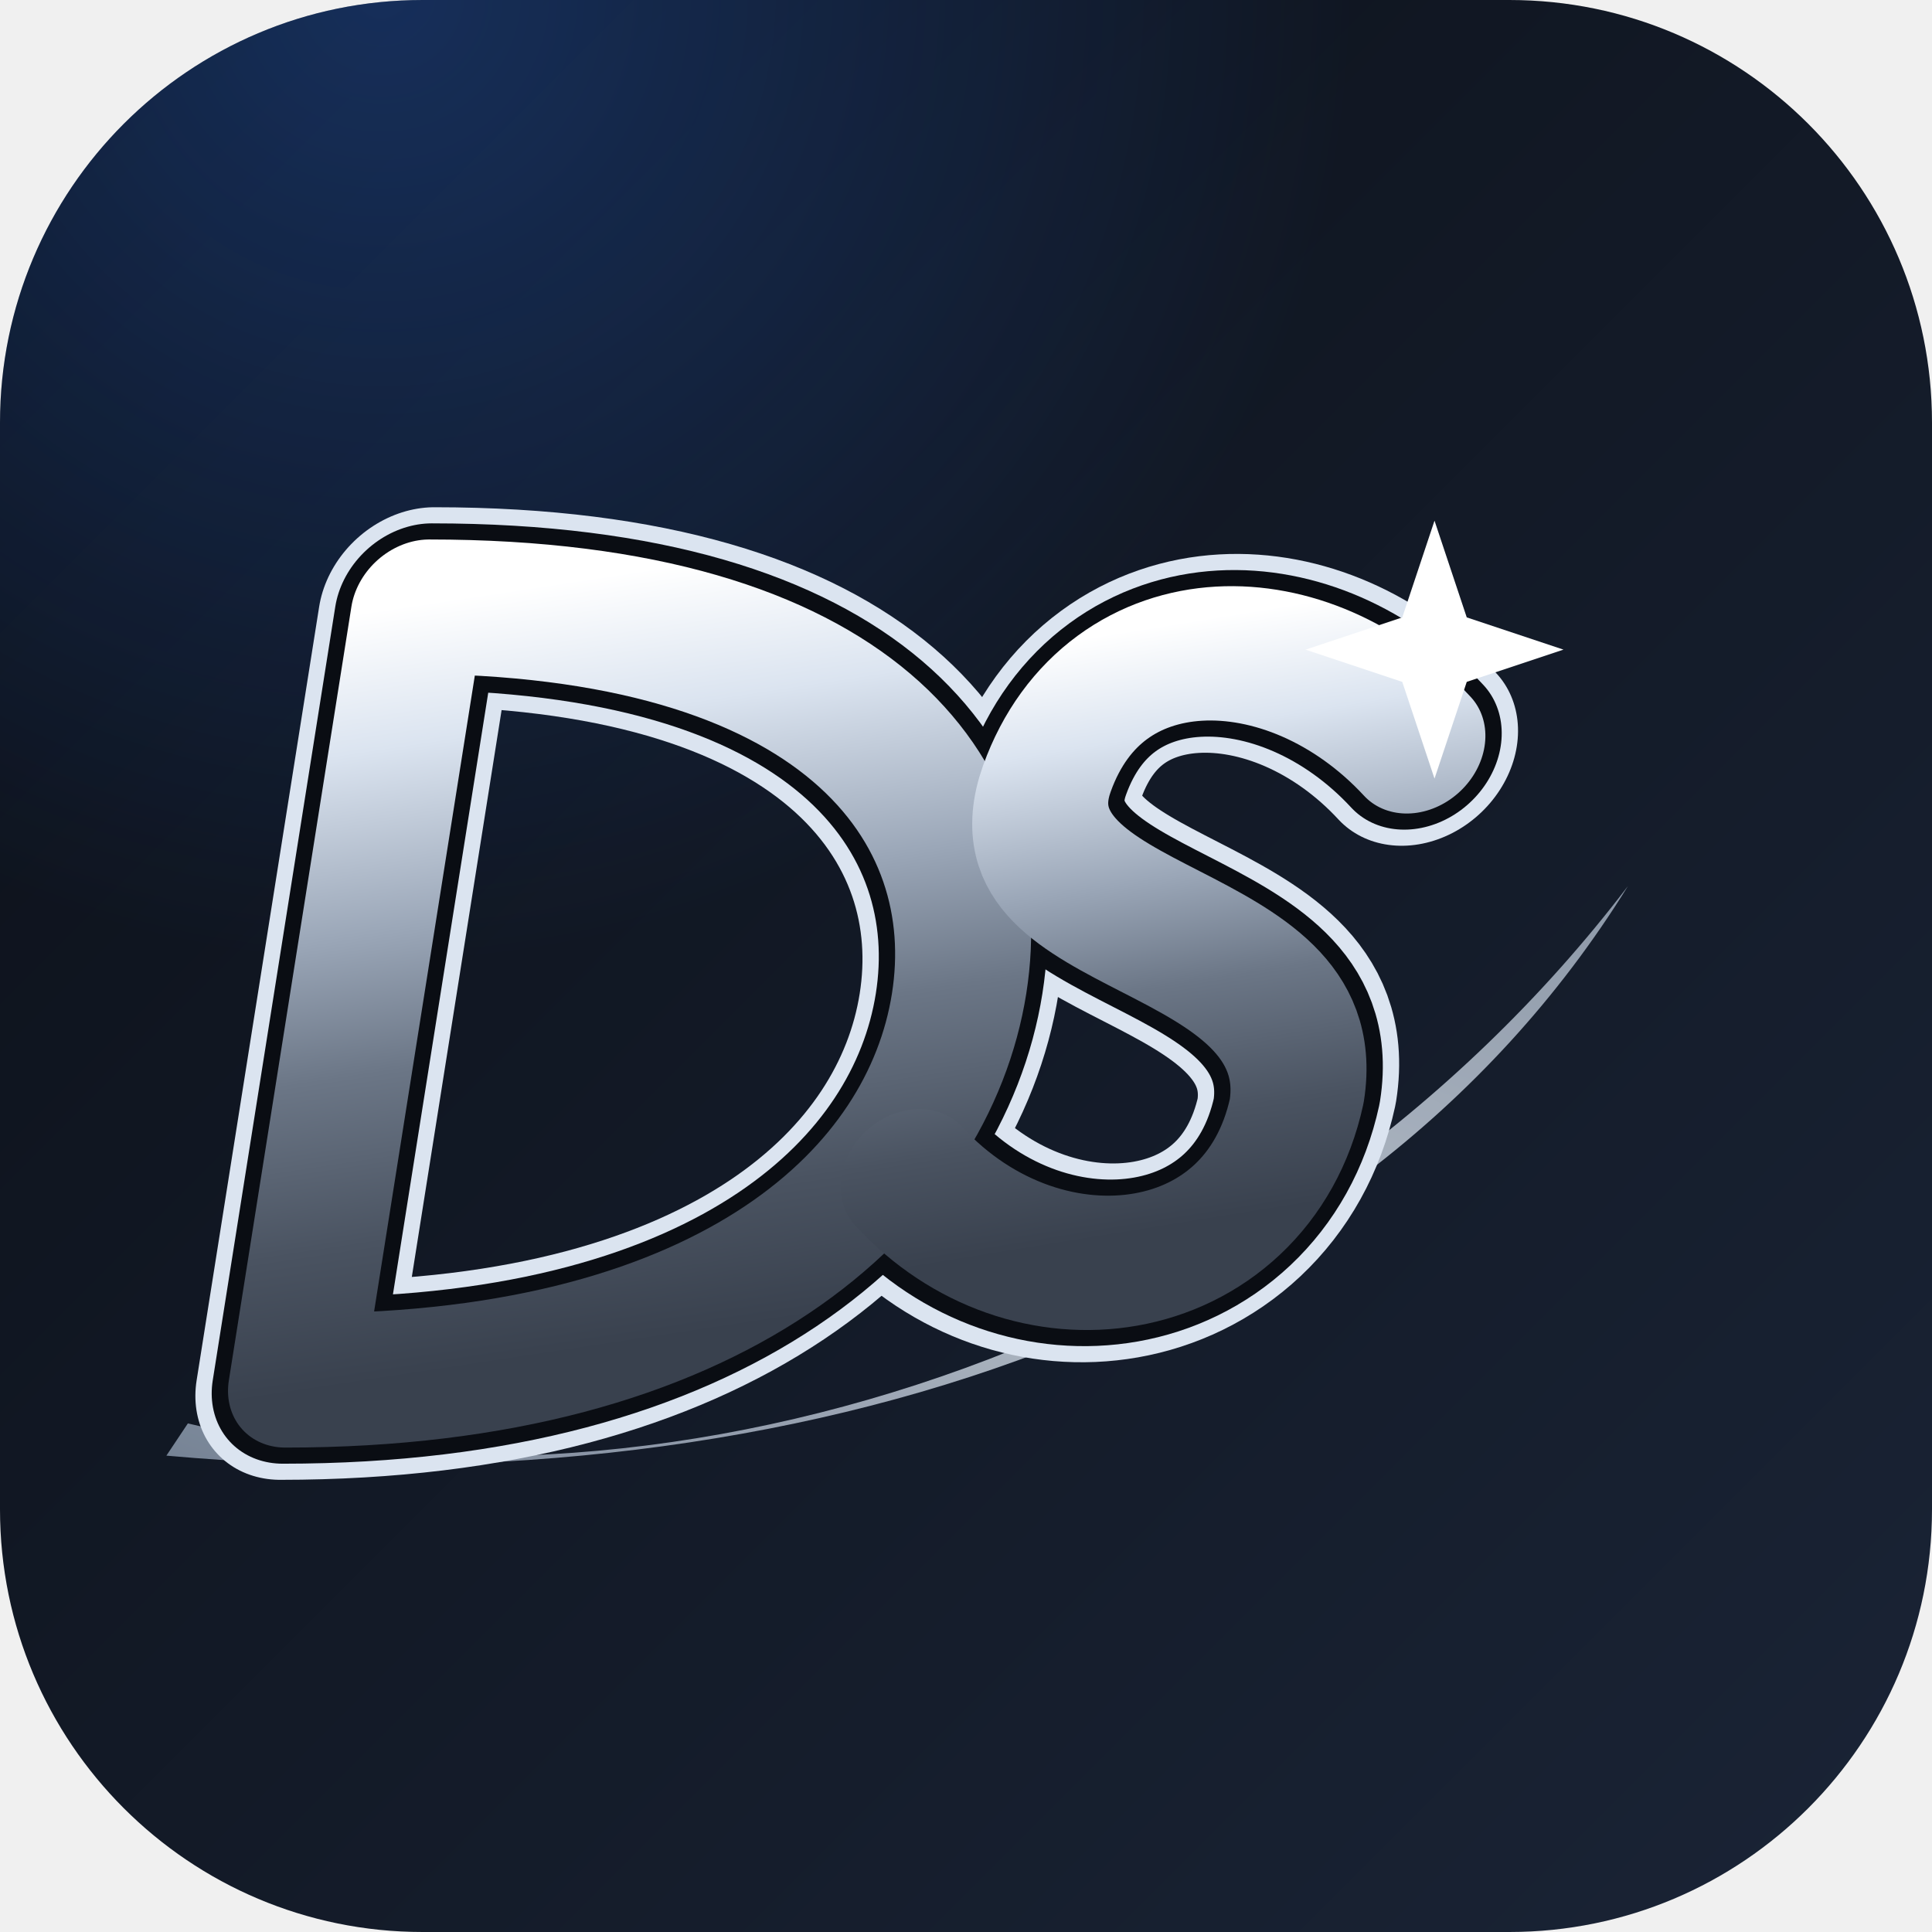
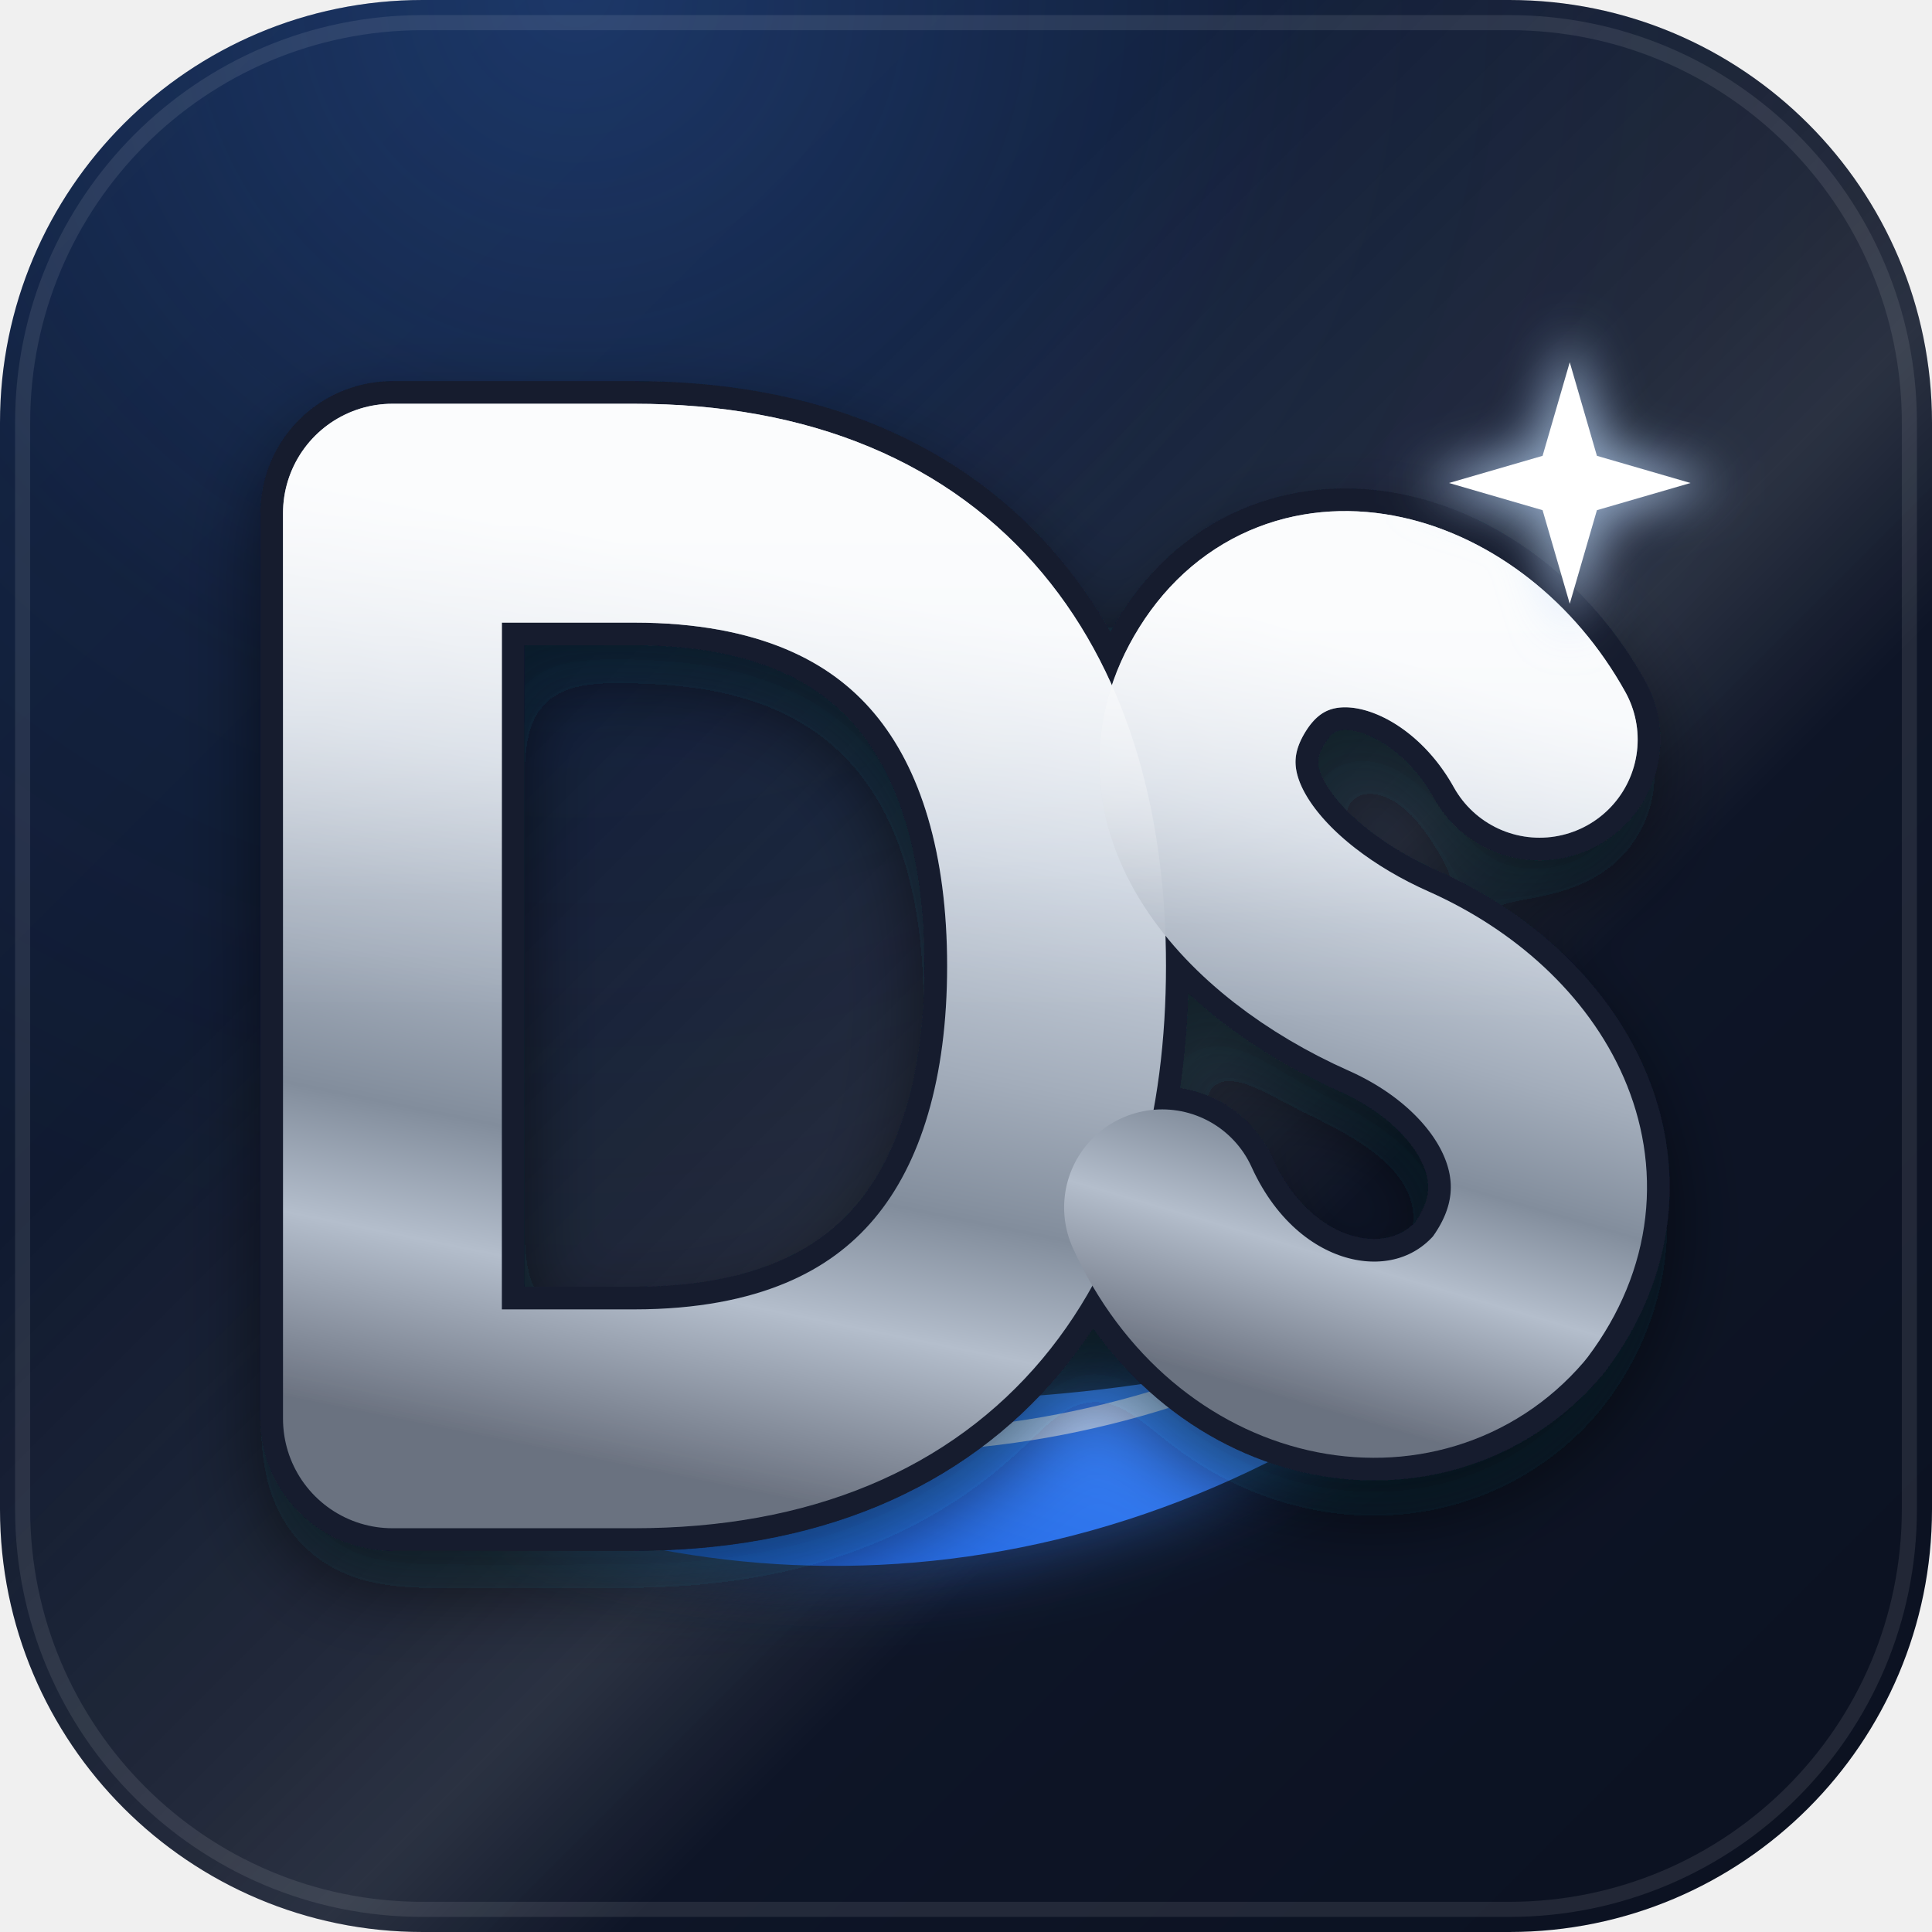
- <svg xmlns="http://www.w3.org/2000/svg" viewBox="0 0 32 32">
+ <svg xmlns="http://www.w3.org/2000/svg" viewBox="0 0 128 128">
  <defs>
-     <linearGradient id="tile" x1="0" y1="0" x2="1" y2="1">
-       <stop offset="0" stop-color="#0b0f17" />
-       <stop offset="1" stop-color="#1a2436" />
+     <linearGradient id="navy" x1="0" y1="0" x2="1" y2="1">
+       <stop offset="0" stop-color="#12203c" />
+       <stop offset="0.5" stop-color="#0f172a" />
+       <stop offset="1" stop-color="#0b1120" />
    </linearGradient>
-     <radialGradient id="gloss" cx="0.2" cy="0" r="1">
-       <stop offset="0" stop-color="#2E7BFF" stop-opacity="0.28" />
-       <stop offset="0.5" stop-color="#2E7BFF" stop-opacity="0" />
+     <radialGradient id="clearcoat" cx="0.3" cy="0.0" r="0.95">
+       <stop offset="0" stop-color="#3B82F6" stop-opacity="0.26" />
+       <stop offset="0.4" stop-color="#3B82F6" stop-opacity="0.05" />
+       <stop offset="0.7" stop-color="#3B82F6" stop-opacity="0" />
    </radialGradient>
-     <linearGradient id="chrome" x1="0" y1="0" x2="0.12" y2="1">
-       <stop offset="0" stop-color="#ffffff" />
-       <stop offset="0.18" stop-color="#dbe4f0" />
-       <stop offset="0.42" stop-color="#9aa6b7" />
-       <stop offset="0.6" stop-color="#6b7686" />
-       <stop offset="0.82" stop-color="#4a5361" />
-       <stop offset="1" stop-color="#39414e" />
+     <linearGradient id="sheen" x1="0" y1="0" x2="1" y2="1">
+       <stop offset="0.32" stop-color="#ffffff" stop-opacity="0" />
+       <stop offset="0.52" stop-color="#ffffff" stop-opacity="0.08" />
+       <stop offset="0.58" stop-color="#ffffff" stop-opacity="0.12" />
+       <stop offset="0.66" stop-color="#ffffff" stop-opacity="0" />
+     </linearGradient>
+     <linearGradient id="alu" x1="0.15" y1="0" x2="0" y2="1">
+       <stop offset="0" stop-color="#f2f5f9" />
+       <stop offset="0.26" stop-color="#cdd5e0" />
+       <stop offset="0.5" stop-color="#a3adbb" />
+       <stop offset="0.66" stop-color="#828d9c" />
+       <stop offset="0.8" stop-color="#b4becc" />
+       <stop offset="1" stop-color="#6b7280" />
+     </linearGradient>
+     <linearGradient id="glass" x1="0" y1="0" x2="0" y2="1">
+       <stop offset="0" stop-color="#ffffff" stop-opacity="0.7" />
+       <stop offset="0.42" stop-color="#ffffff" stop-opacity="0.08" />
+       <stop offset="0.55" stop-color="#ffffff" stop-opacity="0" />
    </linearGradient>
    <linearGradient id="swoosh" x1="0" y1="1" x2="1" y2="0">
-       <stop offset="0" stop-color="#8f9db1" />
-       <stop offset="0.5" stop-color="#dfe7f1" />
-       <stop offset="1" stop-color="#aab6c6" />
+       <stop offset="0" stop-color="#1e63e0" />
+       <stop offset="0.55" stop-color="#3B82F6" />
+       <stop offset="1" stop-color="#7dd3fc" />
    </linearGradient>
+     <filter id="softshadow" x="-30%" y="-30%" width="160%" height="160%">
+       <feDropShadow dx="0" dy="2.5" stdDeviation="2.6" flood-color="#050a16" flood-opacity="0.55" />
+     </filter>
+     <filter id="glow" x="-80%" y="-80%" width="260%" height="260%">
+       <feGaussianBlur stdDeviation="2.6" />
+     </filter>
+     <filter id="sparkleglow" x="-150%" y="-150%" width="400%" height="400%">
+       <feGaussianBlur stdDeviation="1.6" />
+     </filter>
+     <clipPath id="tileclip">
+       <rect width="128" height="128" rx="28" />
+     </clipPath>
  </defs>
-   <rect width="32" height="32" rx="7" fill="url(#tile)" />
-   <rect width="32" height="32" rx="7" fill="url(#gloss)" />
-   <g transform="translate(2.4,7.2) scale(0.178)">
-     <path d="M4 92 C 50 103, 106 84, 138 42 C 112 84, 58 100, 2 95 Z" fill="url(#swoosh)" opacity="0.8" />
-     <g transform="skewX(-9)" fill="none" stroke-linecap="round" stroke-linejoin="round">
-       <path d="M28 16 L 28 88 M 28 16 C 68 16, 84 34, 84 52 C 84 70, 68 88, 28 88" stroke="#dbe4f0" stroke-width="18.5" />
-       <path d="M123 29 C 110 17, 92 17, 89 32 C 86 47, 117 45, 117 62 C 116 79, 96 82, 82 69" stroke="#dbe4f0" stroke-width="18.5" />
-       <path d="M28 16 L 28 88 M 28 16 C 68 16, 84 34, 84 52 C 84 70, 68 88, 28 88" stroke="#0a0d13" stroke-width="15.5" />
-       <path d="M123 29 C 110 17, 92 17, 89 32 C 86 47, 117 45, 117 62 C 116 79, 96 82, 82 69" stroke="#0a0d13" stroke-width="15.5" />
-       <path d="M28 16 L 28 88 M 28 16 C 68 16, 84 34, 84 52 C 84 70, 68 88, 28 88" stroke="url(#chrome)" stroke-width="12.5" />
-       <path d="M123 29 C 110 17, 92 17, 89 32 C 86 47, 117 45, 117 62 C 116 79, 96 82, 82 69" stroke="url(#chrome)" stroke-width="12.5" />
+   <rect width="128" height="128" rx="28" fill="url(#navy)" />
+   <g clip-path="url(#tileclip)">
+     <rect width="128" height="128" fill="url(#clearcoat)" />
+     <rect width="128" height="128" fill="url(#sheen)" />
+   </g>
+   <rect x="1.5" y="1.5" width="125" height="125" rx="26.5" fill="none" stroke="#ffffff" stroke-opacity="0.09" stroke-width="1" />
+   <g clip-path="url(#tileclip)">
+     <path d="M34 100 C 56 108 84 104 106 80 C 92 92 60 96 40 90 Z" fill="#3B82F6" opacity="0.5" filter="url(#glow)" />
+     <path d="M34 100 C 56 108 84 104 106 80 C 92 92 60 96 40 90 Z" fill="url(#swoosh)" />
+     <path d="M39 92 C 58 99 82 96 103 78" fill="none" stroke="#eff6ff" stroke-opacity="0.65" stroke-width="1.4" stroke-linecap="round" />
+   </g>
+   <g filter="url(#softshadow)" transform="translate(-4,0)">
+     <g fill="none" stroke-linecap="round" stroke-linejoin="round">
+       <path id="d" d="M30 34 V94 M30 34 H46 C66 34 74 47 74 64 C74 81 66 94 46 94 H30" />
+       <path id="s" d="M106 49 C101 40 90 37 85 45 C80 53 87 61 96 65 C105 69 110 78 104 86 C98 93 86 91 81 80" />
+       <use href="#d" stroke="#141c2e" stroke-width="17.5" />
+       <use href="#s" stroke="#141c2e" stroke-width="16" />
+       <use href="#d" stroke="url(#alu)" stroke-width="14.5" />
+       <use href="#s" stroke="url(#alu)" stroke-width="13" />
+       <use href="#d" stroke="url(#glass)" stroke-width="14.5" />
+       <use href="#s" stroke="url(#glass)" stroke-width="13" />
    </g>
-     <path d="M120 8 L 123 17 L 132 20 L 123 23 L 120 32 L 117 23 L 108 20 L 117 17 Z" fill="#ffffff" />
+   </g>
+   <g>
+     <path d="M104 22 L106.4 29.6 L114 32 L106.4 34.4 L104 42 L101.6 34.4 L94 32 L101.6 29.6 Z" fill="#bfdbfe" opacity="0.7" filter="url(#sparkleglow)" />
+     <path d="M104 24 L105.8 30.2 L112 32 L105.8 33.8 L104 40 L102.2 33.8 L96 32 L102.2 30.2 Z" fill="#ffffff" />
  </g>
</svg>
